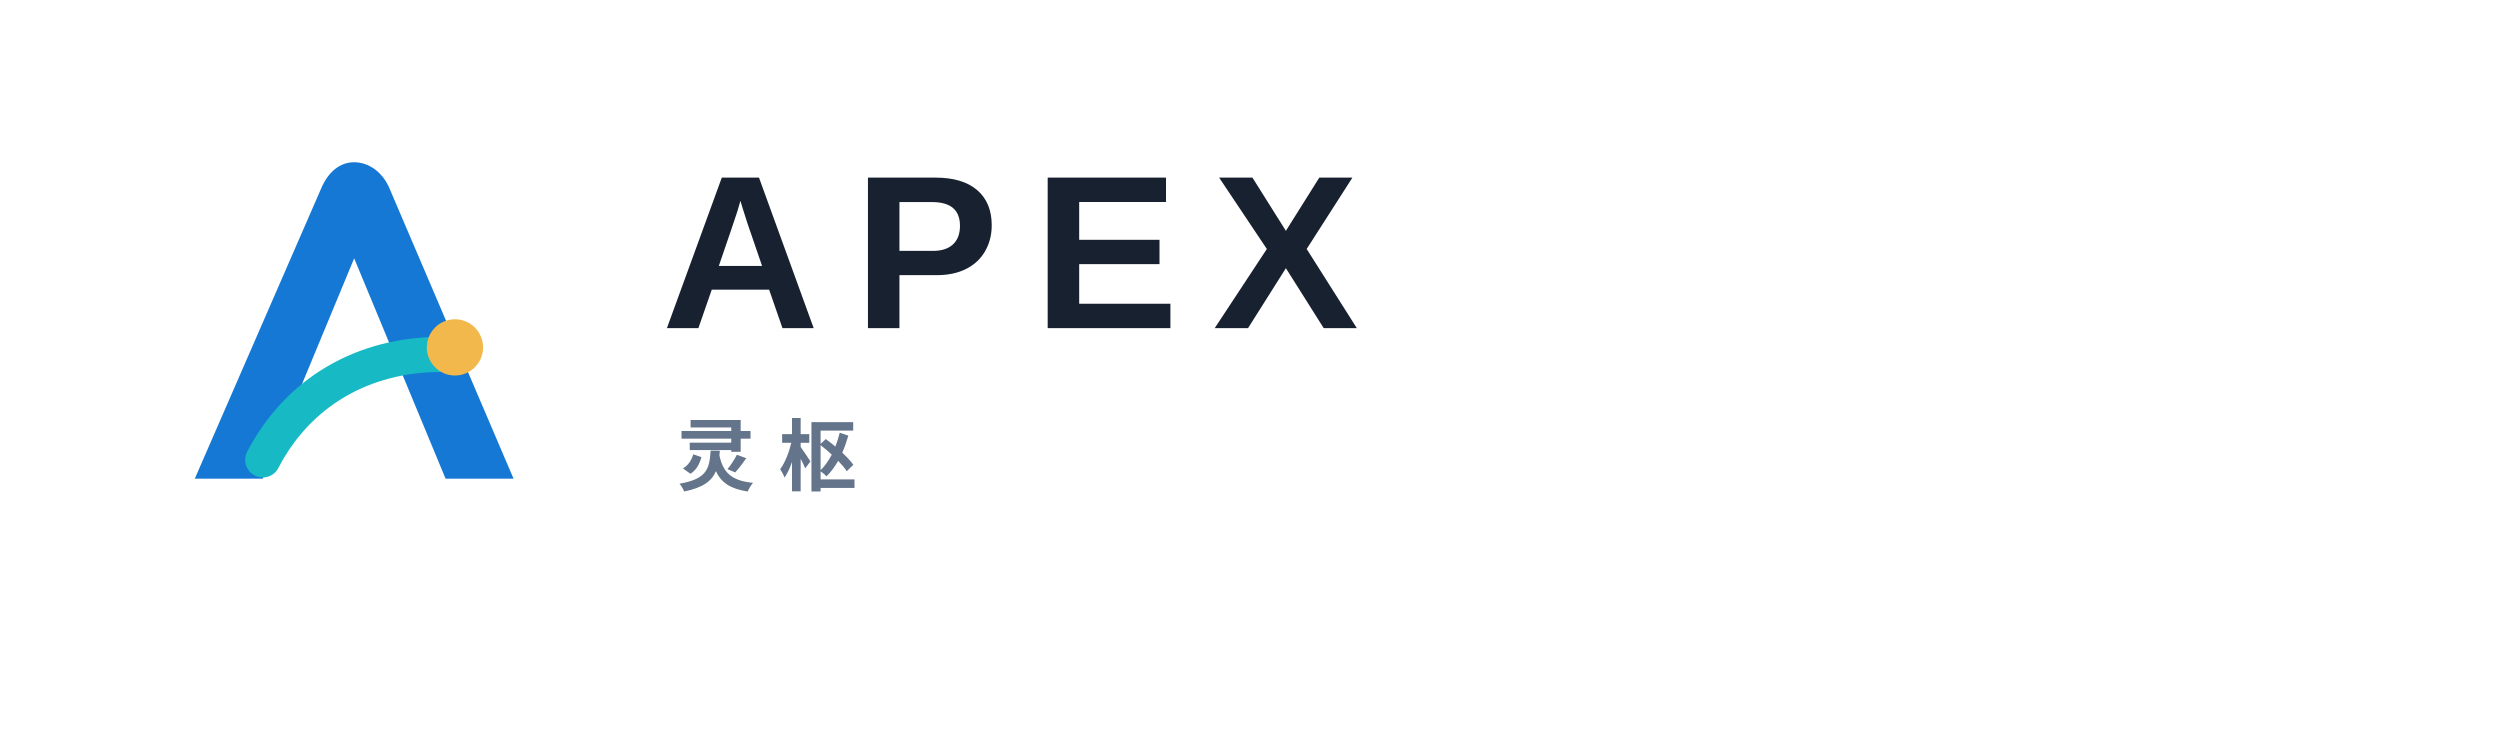
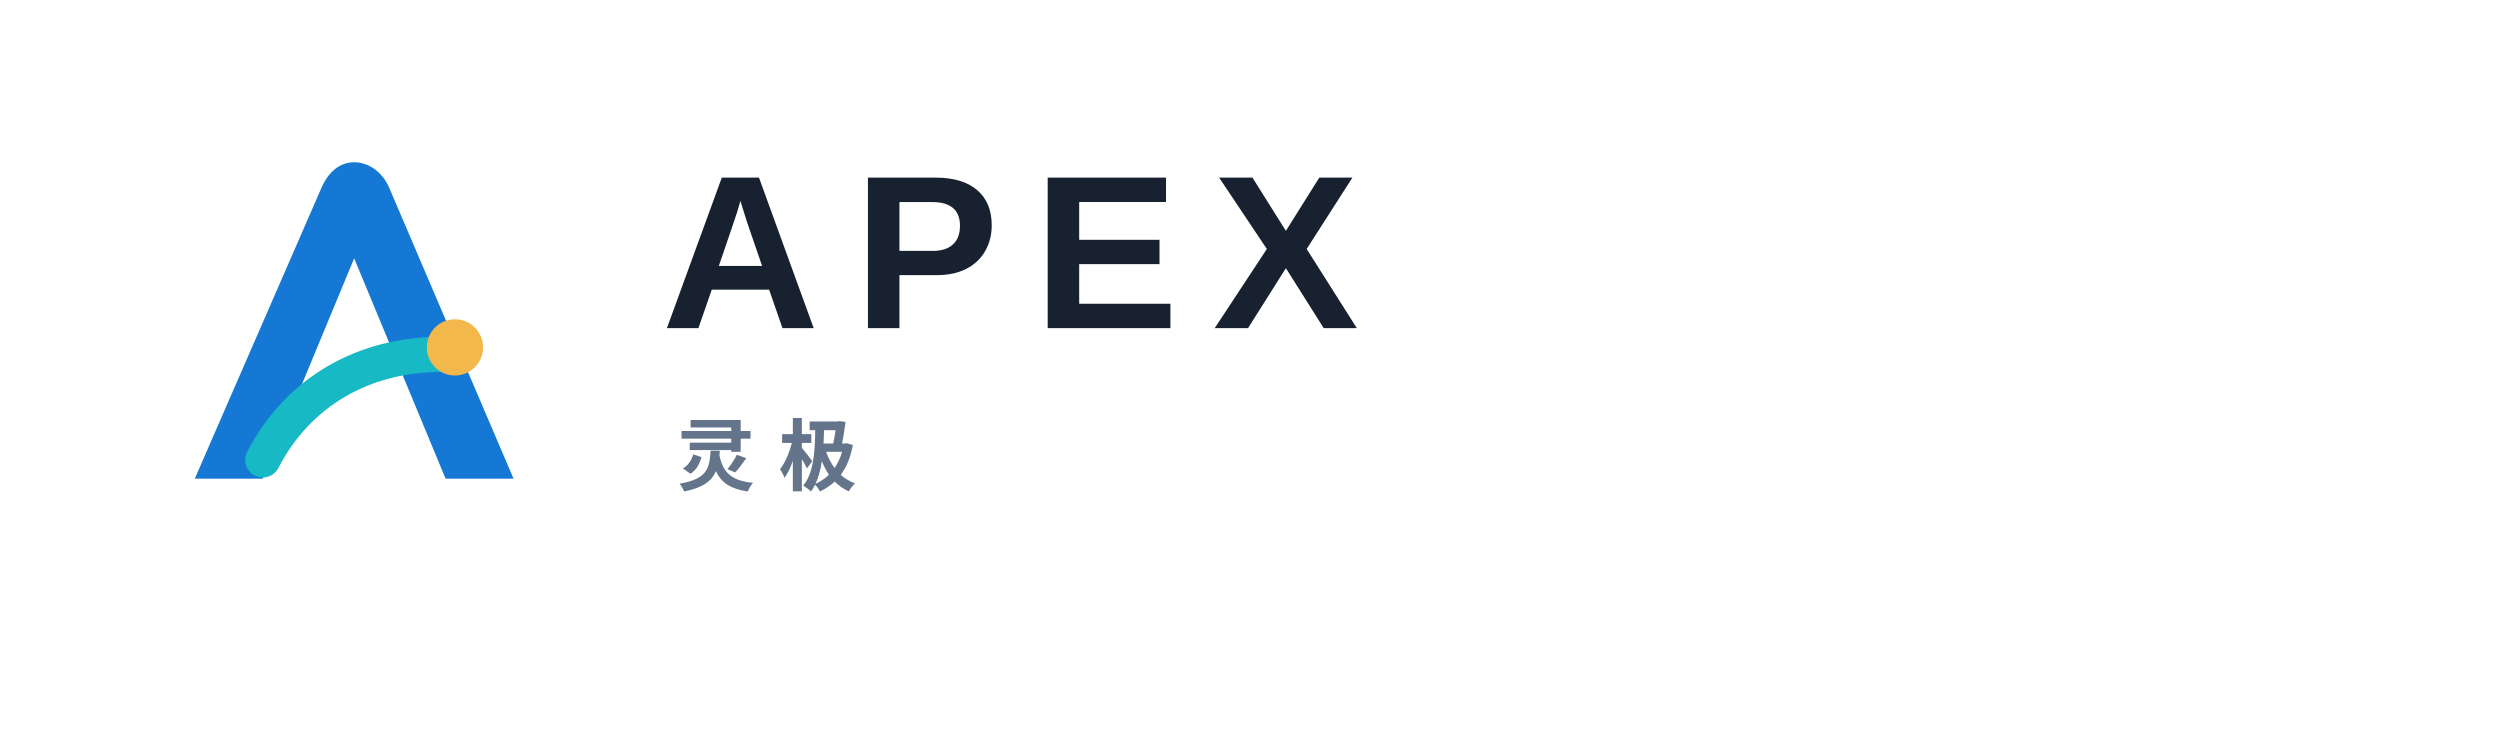
<svg xmlns="http://www.w3.org/2000/svg" viewBox="0 0 960 280" fill="none">
  <g transform="translate(28 20) scale(.9)">
    <path d="M52 182 106 58c3-7 8-11 14-11s12 4 15 11l53 124h-29l-39-94-39 94H52Z" fill="#1478D4" />
    <path d="M81 174c15-29 43-45 76-45" stroke="#16B9C4" stroke-width="15" stroke-linecap="round" />
    <circle cx="163" cy="126" r="12" fill="#F2B84B" />
  </g>
  <text x="254" y="126" fill="#18212F" font-family="Arial, 'Plus Jakarta Sans', sans-serif" font-size="84" font-weight="750" letter-spacing="13">APEX</text>
-   <text x="260" y="186" fill="#64748B" font-family="'Noto Sans SC', 'PingFang SC', sans-serif" font-size="30" font-weight="600" letter-spacing="9">灵枢</text>
+   <text x="260" y="186" fill="#64748B" font-family="'Noto Sans SC', 'PingFang SC', sans-serif" font-size="30" font-weight="600" letter-spacing="9">灵极</text>
</svg>
